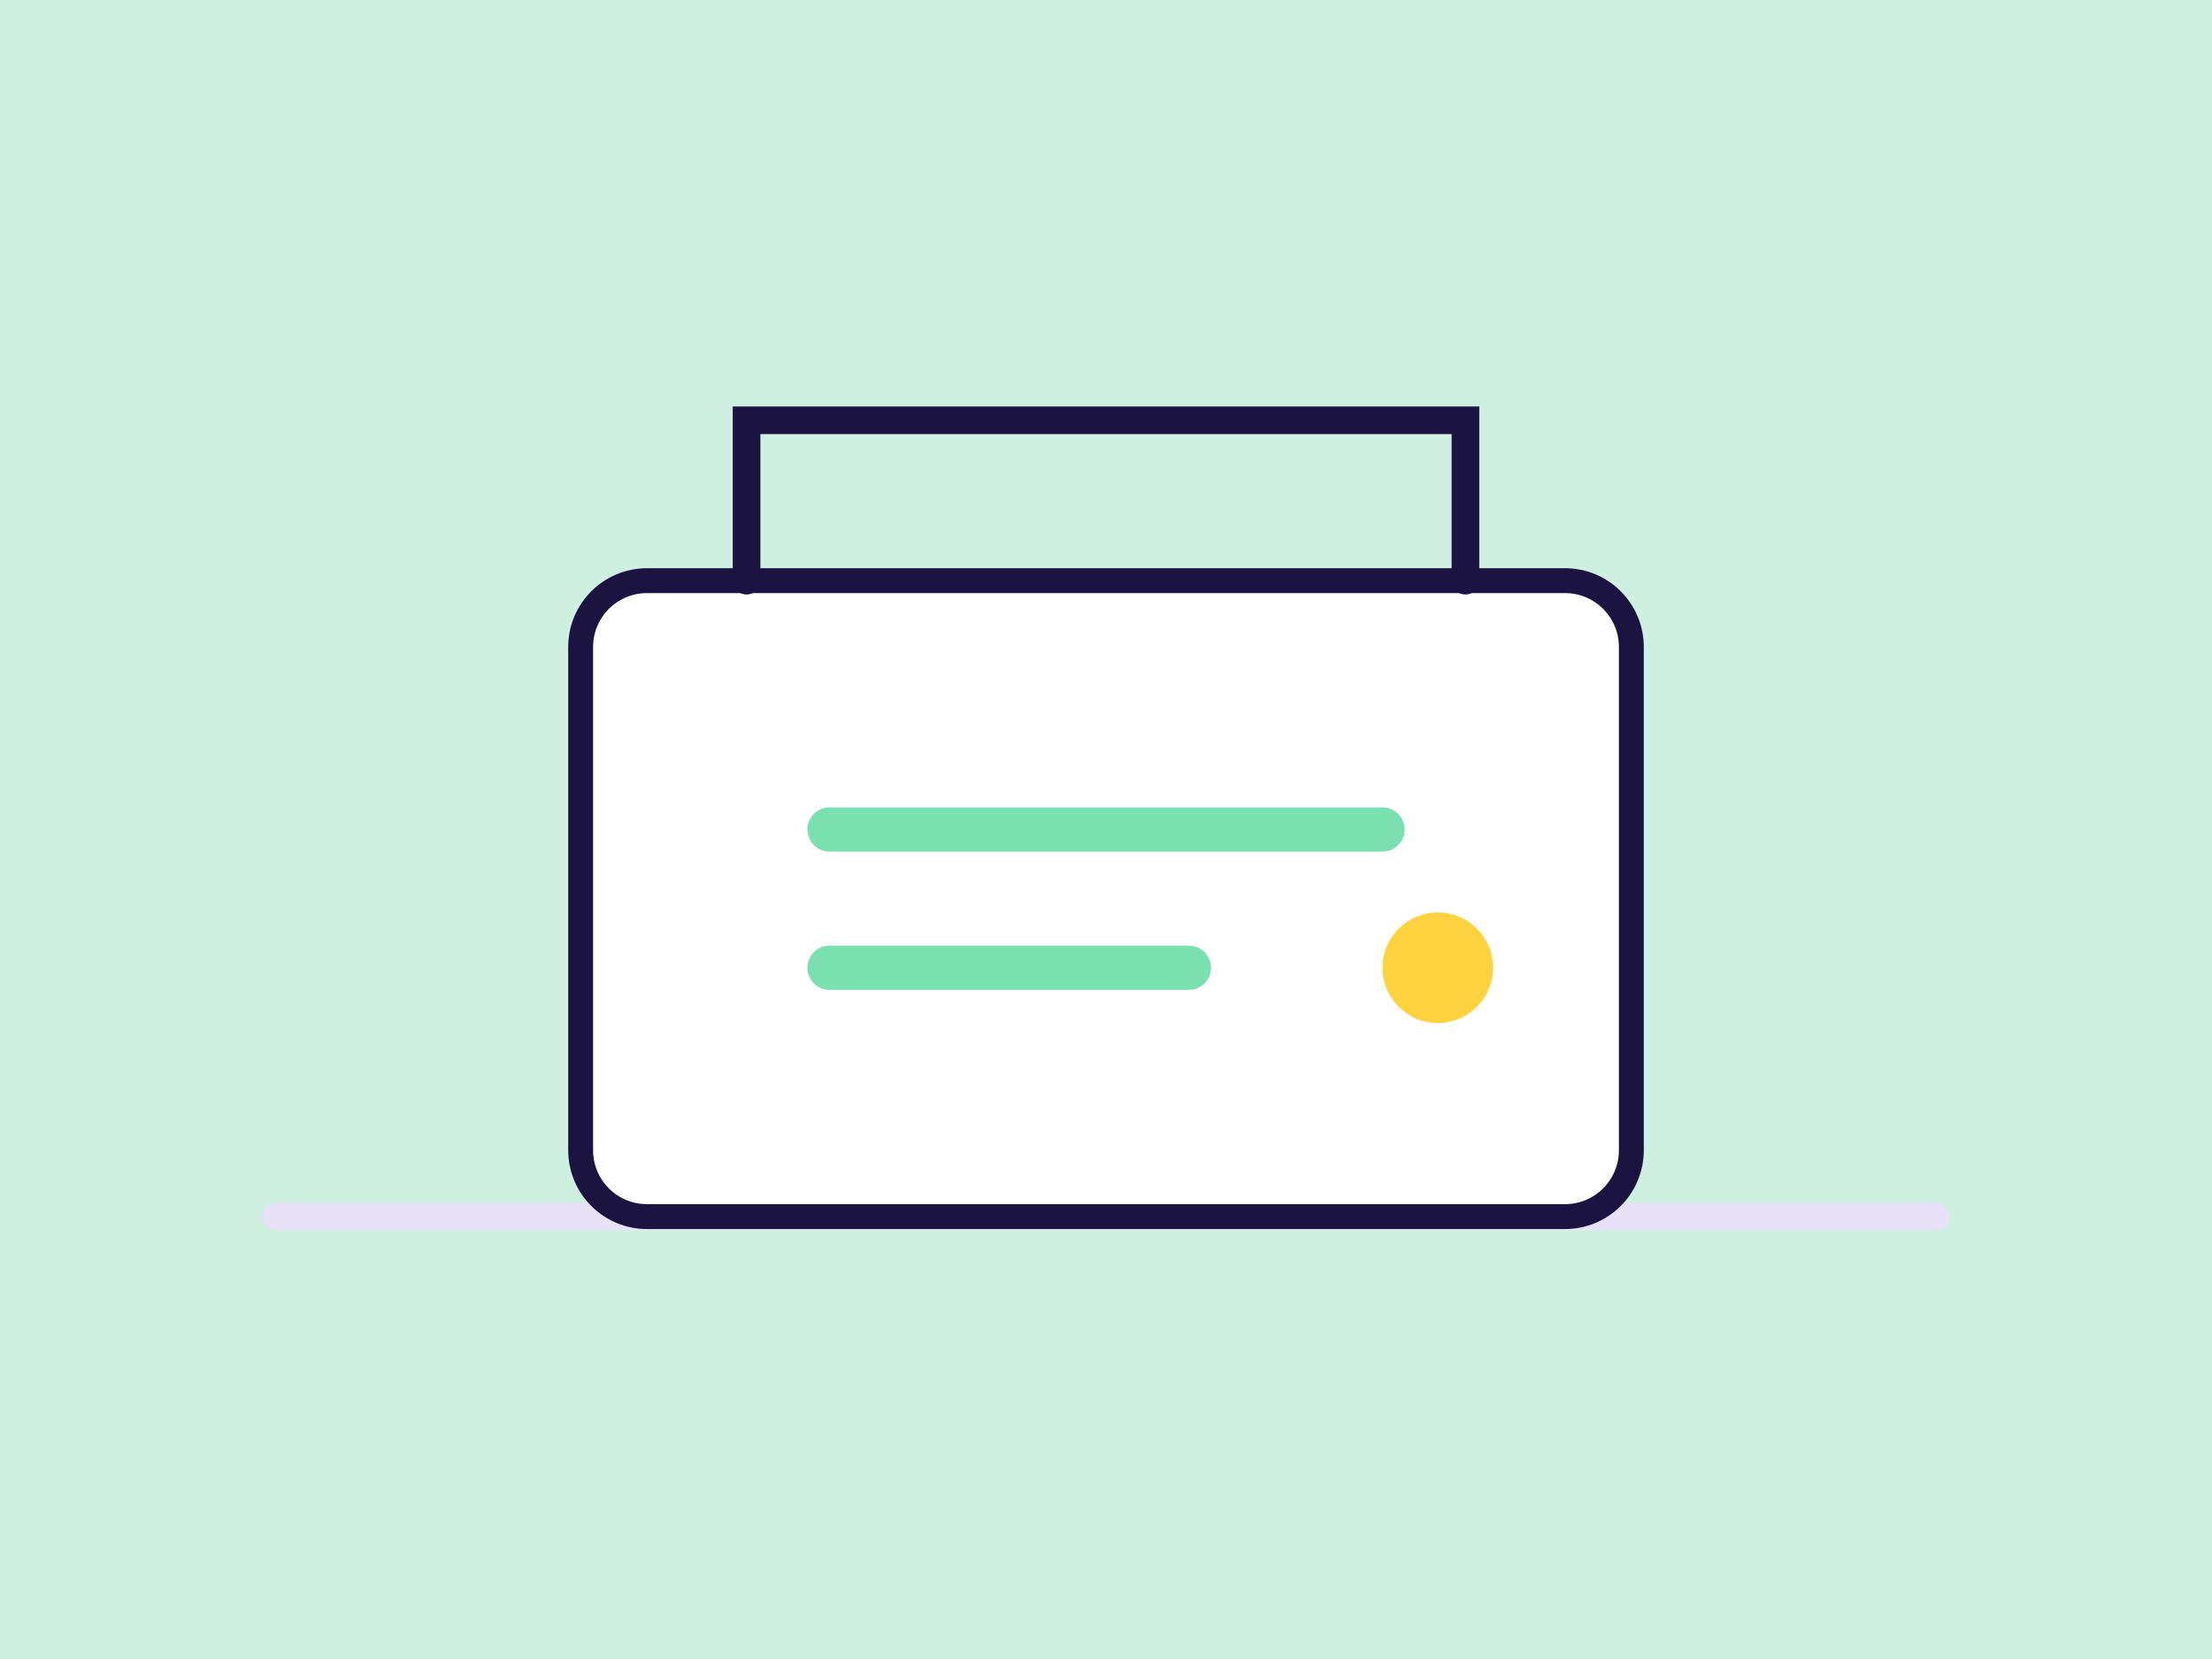
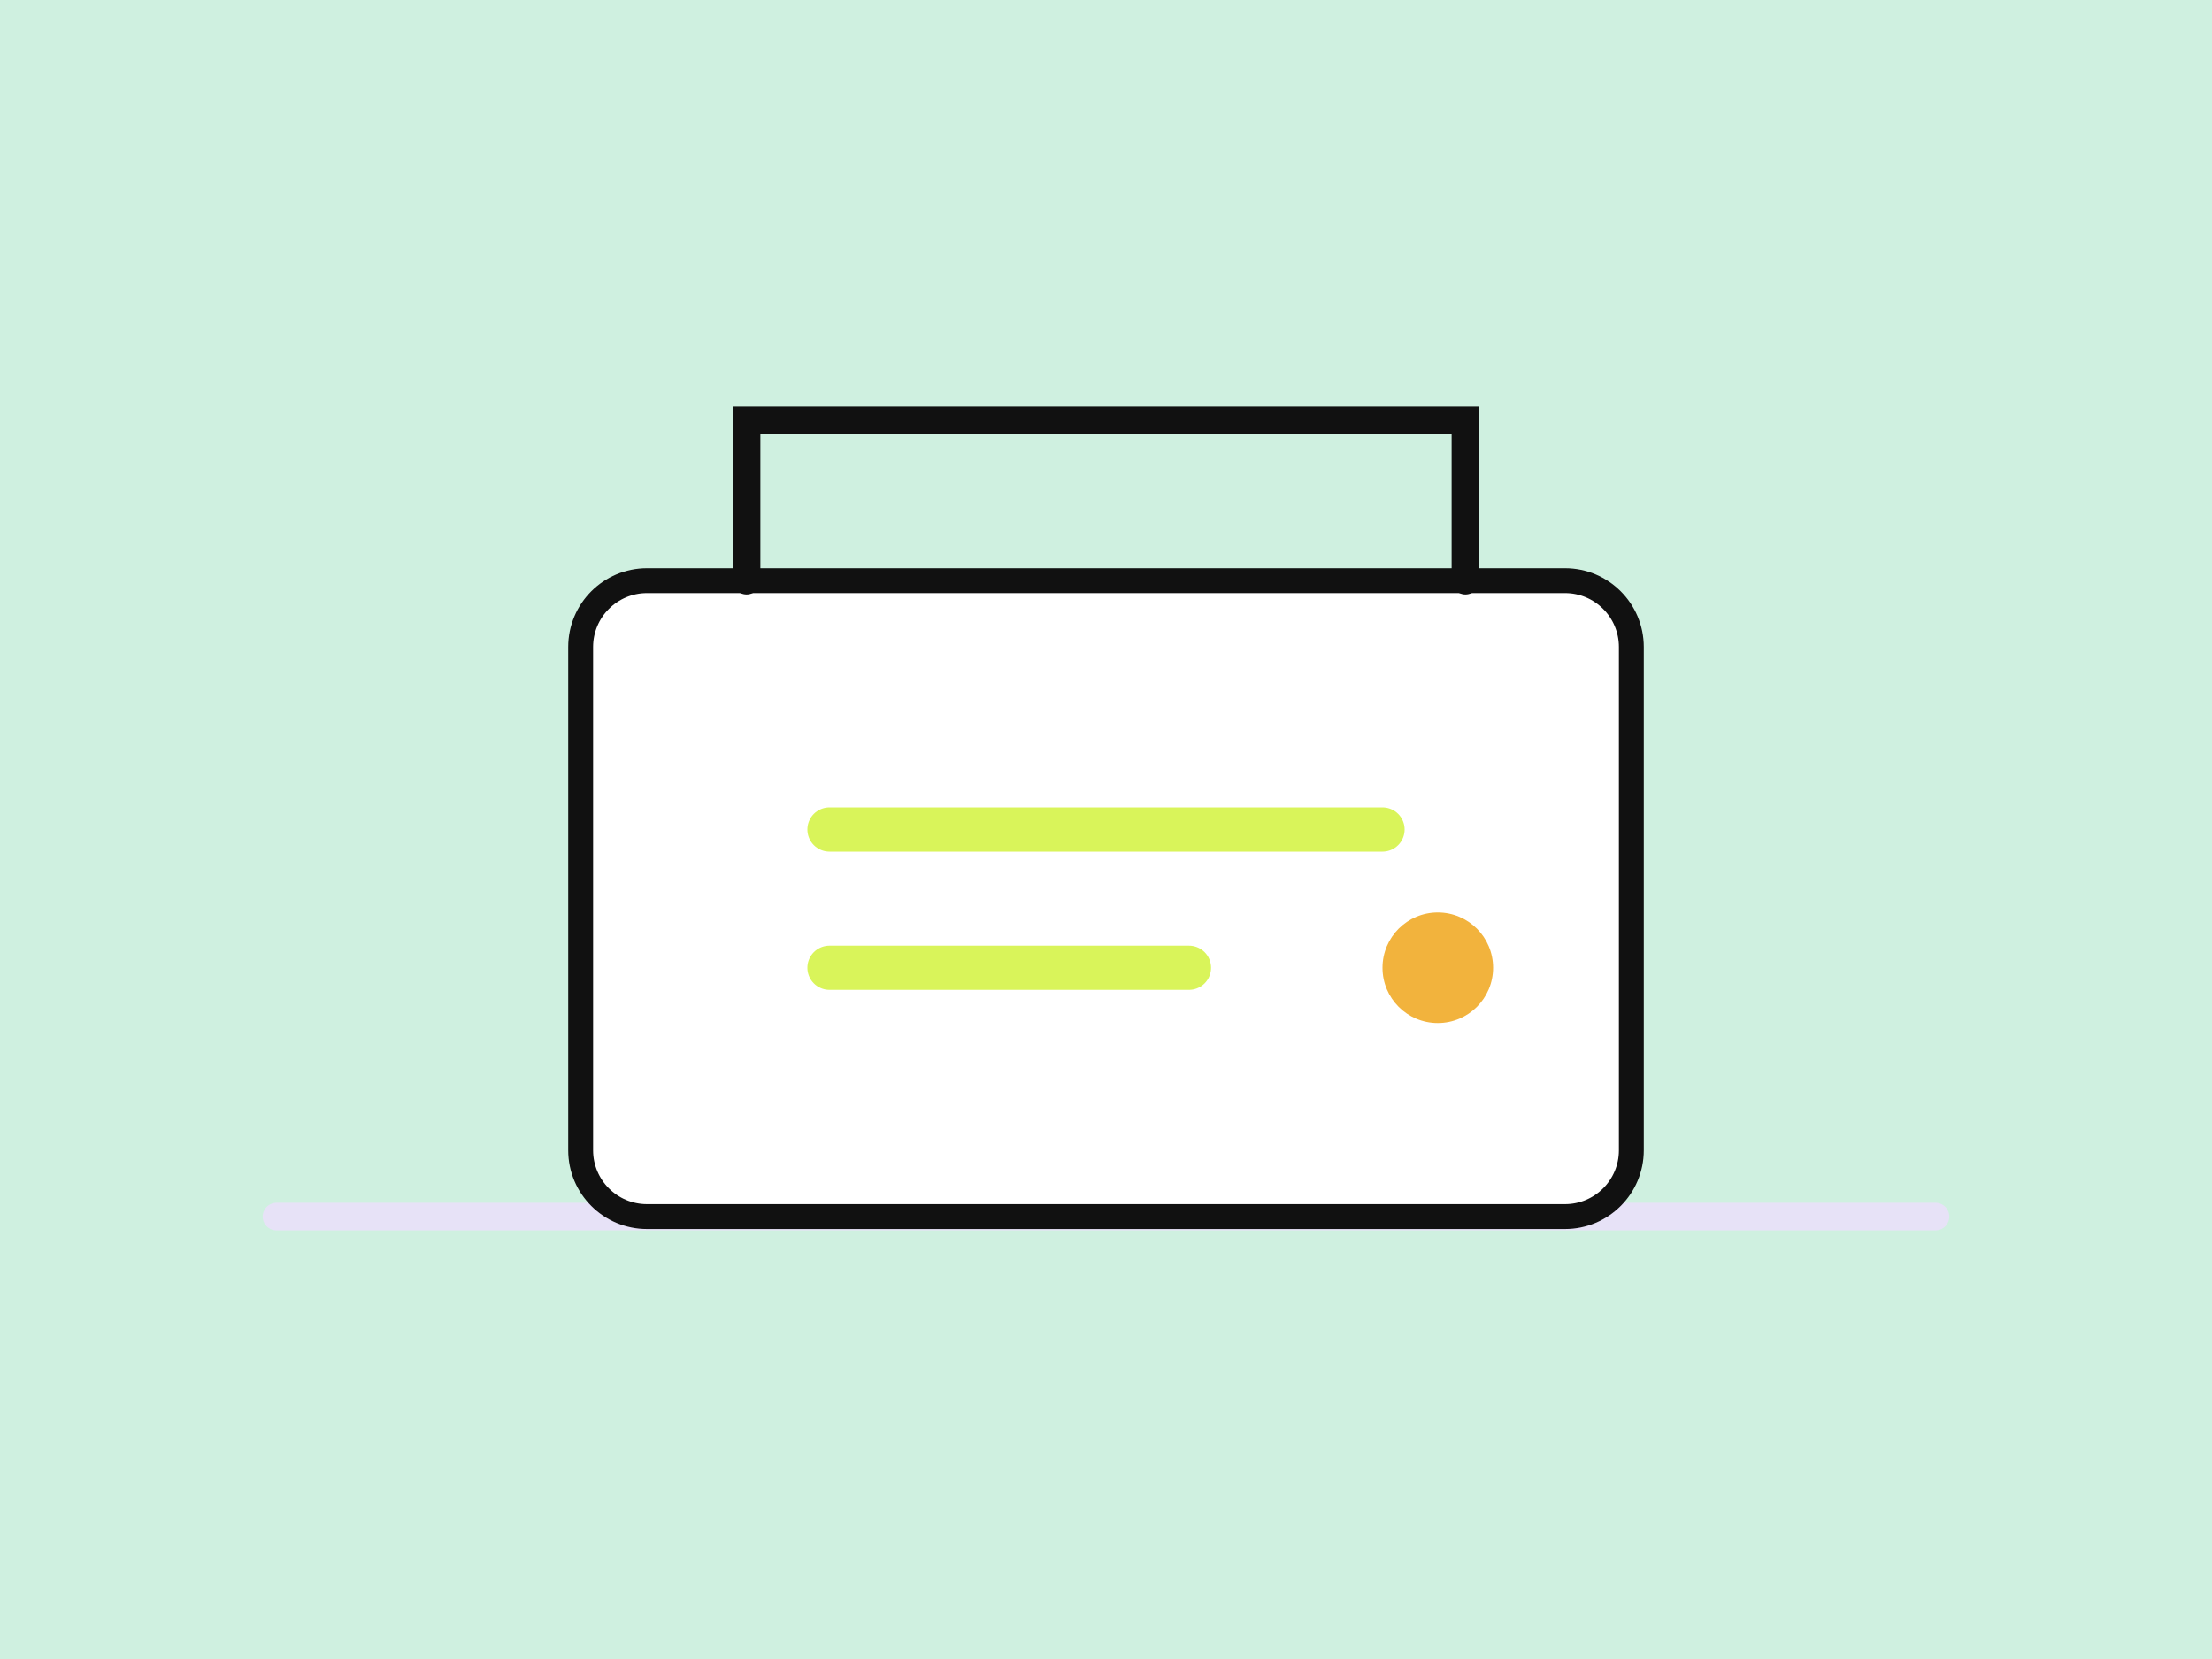
<svg xmlns="http://www.w3.org/2000/svg" viewBox="0 0 800 600" role="img" aria-label="Township amenity reward illustration">
  <rect width="800" height="600" fill="#CFF0E0" />
  <path d="M100 440h600" stroke="#E7E2F7" stroke-width="10" stroke-linecap="round" />
-   <rect x="210" y="210" width="380" height="230" rx="24" fill="#FFFFFF" stroke="#1B1340" stroke-width="9" />
-   <path d="M270 210v-58h260v58" fill="none" stroke="#1B1340" stroke-width="10" stroke-linecap="round" />
-   <path d="M300 300h200M300 350h130" stroke="#7BE0B0" stroke-width="16" stroke-linecap="round" />
-   <circle cx="520" cy="350" r="20" fill="#FFD23F" />
+   <rect x="210" y="210" width="380" height="230" rx="24" fill="#FFFFFF" stroke="#111111" stroke-width="9" />
+   <path d="M270 210v-58h260v58" fill="none" stroke="#111111" stroke-width="10" stroke-linecap="round" />
+   <path d="M300 300h200M300 350h130" stroke="#D9F45A" stroke-width="16" stroke-linecap="round" />
+   <circle cx="520" cy="350" r="20" fill="#F2B33D" />
</svg>
